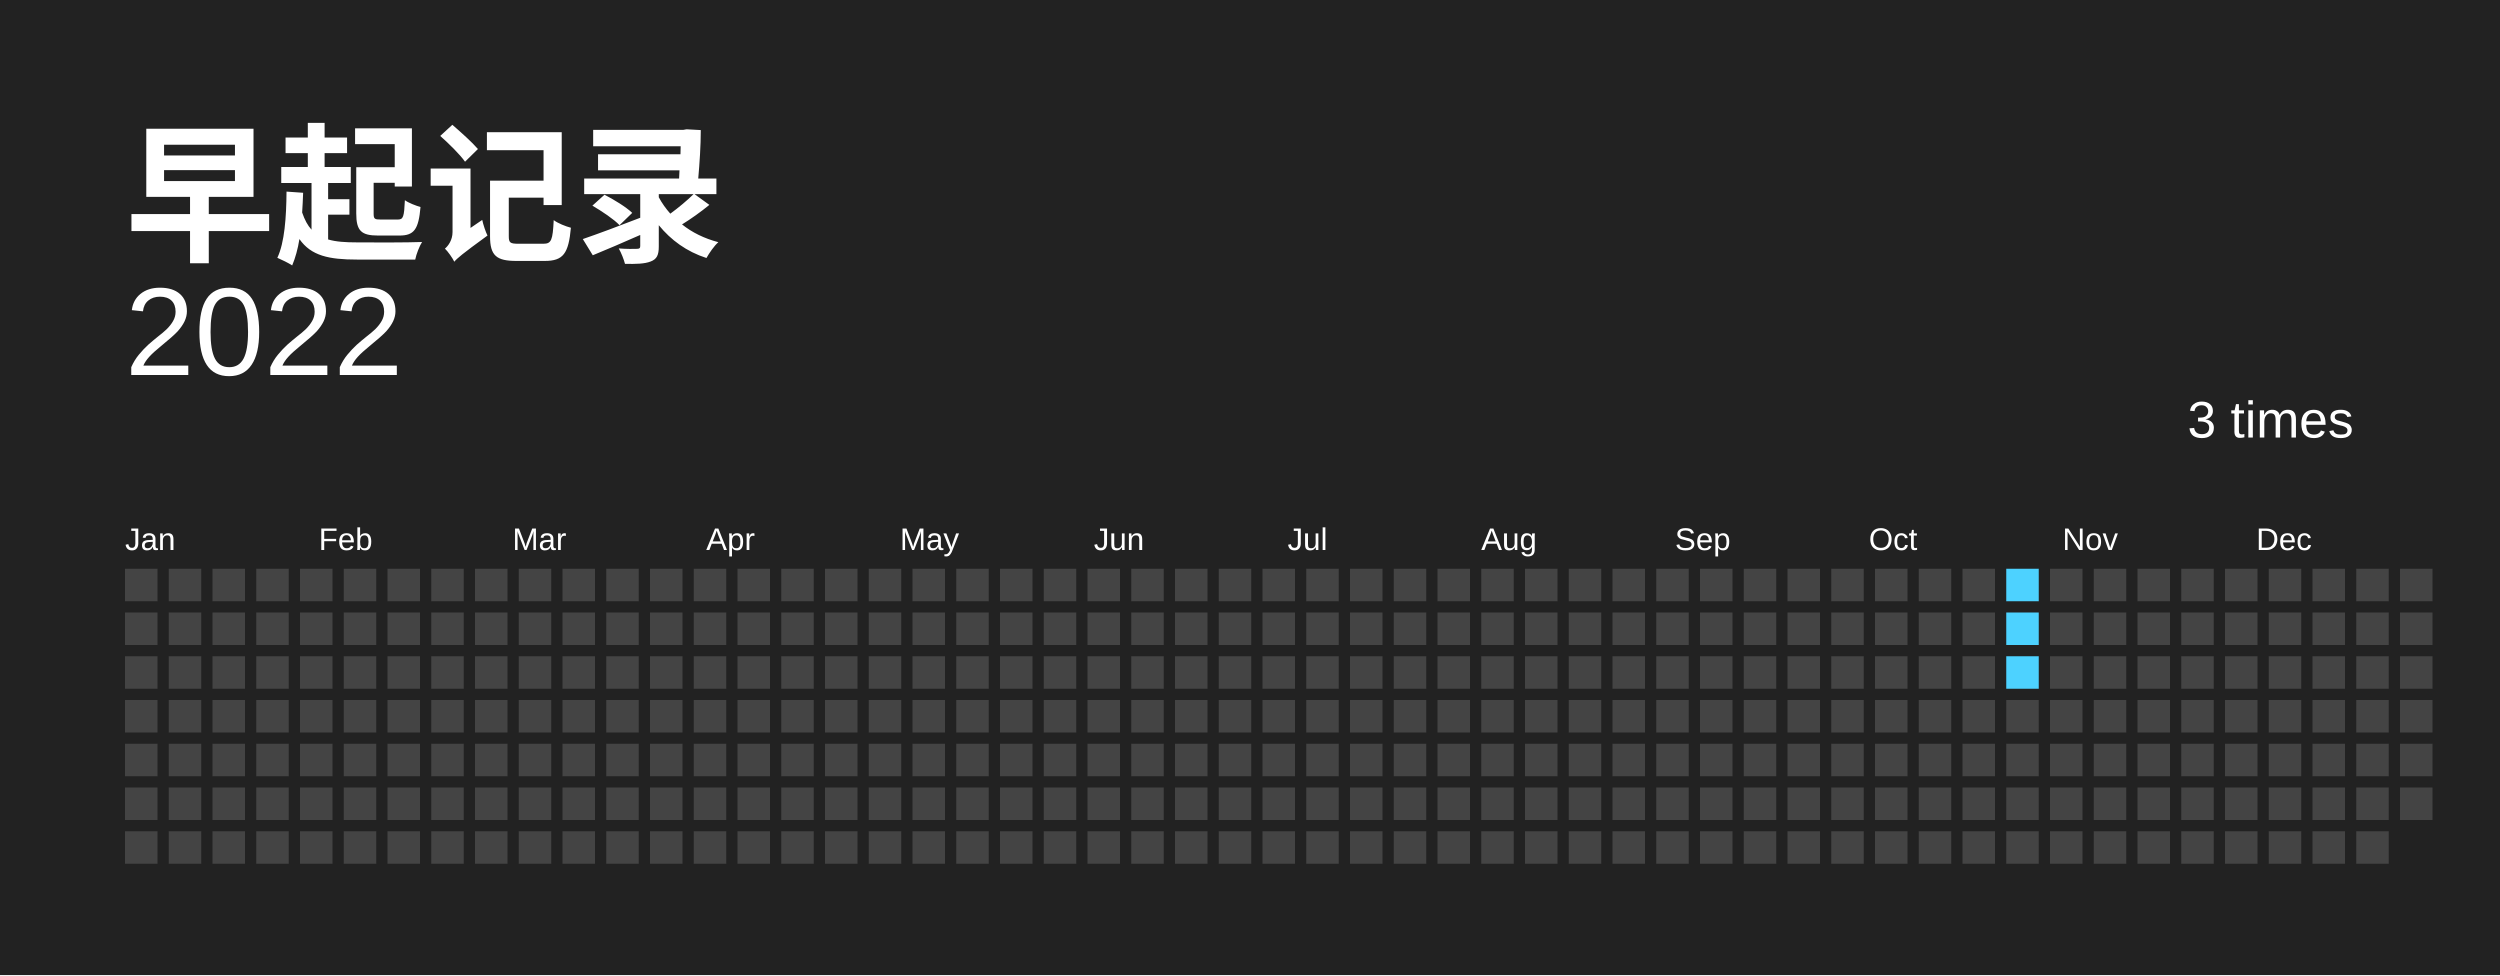
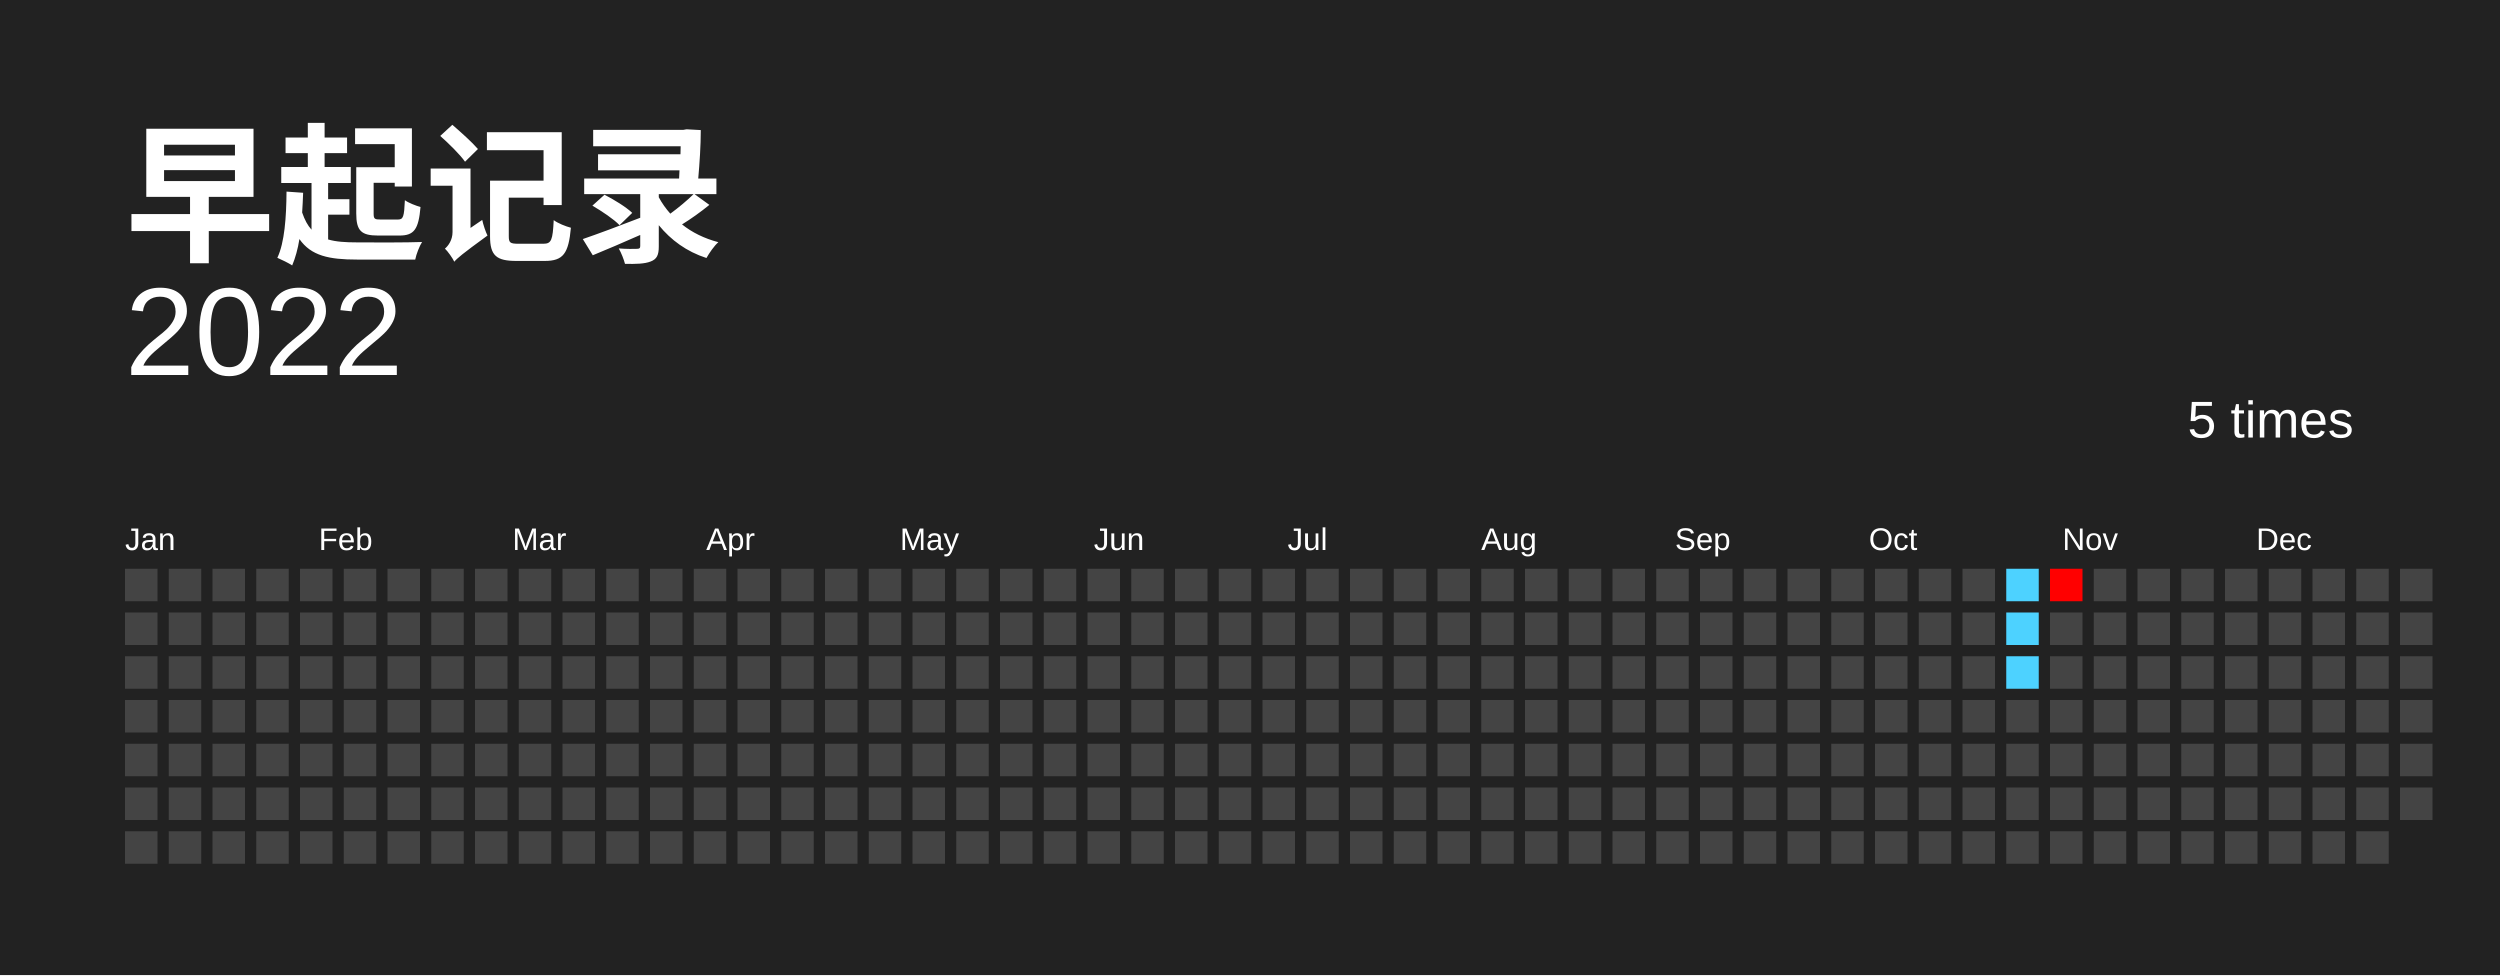
<svg xmlns="http://www.w3.org/2000/svg" baseProfile="full" height="78mm" version="1.1" viewBox="0,0,200,78" width="200mm">
  <defs />
  <rect fill="#222222" height="78" width="200" x="0" y="0" />
  <text fill="#FFFFFF" style="font-size:12px; font-family:Arial; font-weight:bold;" x="10" y="20">早起记录</text>
  <text alignment-baseline="hanging" fill="#FFFFFF" style="font-size:10.0px; font-family:Arial;" x="10" y="30">2022</text>
-   <text alignment-baseline="hanging" fill="#FFFFFF" style="font-size:4.125px; font-family:Arial;" x="175" y="35">3 times</text>
+   <text alignment-baseline="hanging" fill="#FFFFFF" style="font-size:4.125px; font-family:Arial;" x="175" y="35">5 times</text>
  <text fill="#FFFFFF" style="font-size:2.5px; font-family:Arial" x="10.0" y="44">Jan</text>
  <text fill="#FFFFFF" style="font-size:2.5px; font-family:Arial" x="25.5" y="44">Feb</text>
  <text fill="#FFFFFF" style="font-size:2.5px; font-family:Arial" x="41.0" y="44">Mar</text>
  <text fill="#FFFFFF" style="font-size:2.5px; font-family:Arial" x="56.5" y="44">Apr</text>
  <text fill="#FFFFFF" style="font-size:2.5px; font-family:Arial" x="72.0" y="44">May</text>
  <text fill="#FFFFFF" style="font-size:2.5px; font-family:Arial" x="87.5" y="44">Jun</text>
  <text fill="#FFFFFF" style="font-size:2.5px; font-family:Arial" x="103.0" y="44">Jul</text>
  <text fill="#FFFFFF" style="font-size:2.5px; font-family:Arial" x="118.5" y="44">Aug</text>
  <text fill="#FFFFFF" style="font-size:2.5px; font-family:Arial" x="134.0" y="44">Sep</text>
  <text fill="#FFFFFF" style="font-size:2.5px; font-family:Arial" x="149.5" y="44">Oct</text>
  <text fill="#FFFFFF" style="font-size:2.5px; font-family:Arial" x="165.0" y="44">Nov</text>
  <text fill="#FFFFFF" style="font-size:2.5px; font-family:Arial" x="180.5" y="44">Dec</text>
  <rect fill="#444444" height="2.6" width="2.6" x="10.0" y="45.5" />
  <rect fill="#444444" height="2.6" width="2.6" x="10.0" y="49.0" />
  <rect fill="#444444" height="2.6" width="2.6" x="10.0" y="52.5" />
  <rect fill="#444444" height="2.6" width="2.6" x="10.0" y="56.0" />
  <rect fill="#444444" height="2.6" width="2.6" x="10.0" y="59.5" />
  <rect fill="#444444" height="2.6" width="2.6" x="10.0" y="63.0" />
  <rect fill="#444444" height="2.6" width="2.6" x="10.0" y="66.5" />
  <rect fill="#444444" height="2.6" width="2.6" x="13.5" y="45.5" />
  <rect fill="#444444" height="2.6" width="2.6" x="13.5" y="49.0" />
  <rect fill="#444444" height="2.6" width="2.6" x="13.5" y="52.5" />
  <rect fill="#444444" height="2.6" width="2.6" x="13.5" y="56.0" />
  <rect fill="#444444" height="2.6" width="2.6" x="13.5" y="59.5" />
  <rect fill="#444444" height="2.6" width="2.6" x="13.5" y="63.0" />
  <rect fill="#444444" height="2.6" width="2.6" x="13.5" y="66.5" />
  <rect fill="#444444" height="2.6" width="2.6" x="17.0" y="45.5" />
  <rect fill="#444444" height="2.6" width="2.6" x="17.0" y="49.0" />
  <rect fill="#444444" height="2.6" width="2.6" x="17.0" y="52.5" />
  <rect fill="#444444" height="2.6" width="2.6" x="17.0" y="56.0" />
  <rect fill="#444444" height="2.6" width="2.6" x="17.0" y="59.5" />
  <rect fill="#444444" height="2.6" width="2.6" x="17.0" y="63.0" />
  <rect fill="#444444" height="2.6" width="2.6" x="17.0" y="66.5" />
  <rect fill="#444444" height="2.6" width="2.6" x="20.5" y="45.5" />
  <rect fill="#444444" height="2.6" width="2.6" x="20.5" y="49.0" />
  <rect fill="#444444" height="2.6" width="2.6" x="20.5" y="52.5" />
  <rect fill="#444444" height="2.6" width="2.6" x="20.5" y="56.0" />
  <rect fill="#444444" height="2.6" width="2.6" x="20.5" y="59.5" />
  <rect fill="#444444" height="2.6" width="2.6" x="20.5" y="63.0" />
  <rect fill="#444444" height="2.6" width="2.6" x="20.5" y="66.5" />
  <rect fill="#444444" height="2.6" width="2.6" x="24.0" y="45.5" />
  <rect fill="#444444" height="2.6" width="2.6" x="24.0" y="49.0" />
  <rect fill="#444444" height="2.6" width="2.6" x="24.0" y="52.5" />
  <rect fill="#444444" height="2.6" width="2.6" x="24.0" y="56.0" />
  <rect fill="#444444" height="2.6" width="2.6" x="24.0" y="59.5" />
  <rect fill="#444444" height="2.6" width="2.6" x="24.0" y="63.0" />
  <rect fill="#444444" height="2.6" width="2.6" x="24.0" y="66.5" />
  <rect fill="#444444" height="2.6" width="2.6" x="27.5" y="45.5" />
  <rect fill="#444444" height="2.6" width="2.6" x="27.5" y="49.0" />
  <rect fill="#444444" height="2.6" width="2.6" x="27.5" y="52.5" />
  <rect fill="#444444" height="2.6" width="2.6" x="27.5" y="56.0" />
  <rect fill="#444444" height="2.6" width="2.6" x="27.5" y="59.5" />
  <rect fill="#444444" height="2.6" width="2.6" x="27.5" y="63.0" />
  <rect fill="#444444" height="2.6" width="2.6" x="27.5" y="66.5" />
  <rect fill="#444444" height="2.6" width="2.6" x="31.0" y="45.5" />
  <rect fill="#444444" height="2.6" width="2.6" x="31.0" y="49.0" />
  <rect fill="#444444" height="2.6" width="2.6" x="31.0" y="52.5" />
  <rect fill="#444444" height="2.6" width="2.6" x="31.0" y="56.0" />
  <rect fill="#444444" height="2.6" width="2.6" x="31.0" y="59.5" />
  <rect fill="#444444" height="2.6" width="2.6" x="31.0" y="63.0" />
  <rect fill="#444444" height="2.6" width="2.6" x="31.0" y="66.5" />
  <rect fill="#444444" height="2.6" width="2.6" x="34.5" y="45.5" />
  <rect fill="#444444" height="2.6" width="2.6" x="34.5" y="49.0" />
  <rect fill="#444444" height="2.6" width="2.6" x="34.5" y="52.5" />
  <rect fill="#444444" height="2.6" width="2.6" x="34.5" y="56.0" />
  <rect fill="#444444" height="2.6" width="2.6" x="34.5" y="59.5" />
  <rect fill="#444444" height="2.6" width="2.6" x="34.5" y="63.0" />
  <rect fill="#444444" height="2.6" width="2.6" x="34.5" y="66.5" />
  <rect fill="#444444" height="2.6" width="2.6" x="38.0" y="45.5" />
  <rect fill="#444444" height="2.6" width="2.6" x="38.0" y="49.0" />
  <rect fill="#444444" height="2.6" width="2.6" x="38.0" y="52.5" />
  <rect fill="#444444" height="2.6" width="2.6" x="38.0" y="56.0" />
  <rect fill="#444444" height="2.6" width="2.6" x="38.0" y="59.5" />
  <rect fill="#444444" height="2.6" width="2.6" x="38.0" y="63.0" />
  <rect fill="#444444" height="2.6" width="2.6" x="38.0" y="66.5" />
  <rect fill="#444444" height="2.6" width="2.6" x="41.5" y="45.5" />
  <rect fill="#444444" height="2.6" width="2.6" x="41.5" y="49.0" />
  <rect fill="#444444" height="2.6" width="2.6" x="41.5" y="52.5" />
  <rect fill="#444444" height="2.6" width="2.6" x="41.5" y="56.0" />
  <rect fill="#444444" height="2.6" width="2.6" x="41.5" y="59.5" />
  <rect fill="#444444" height="2.6" width="2.6" x="41.5" y="63.0" />
  <rect fill="#444444" height="2.6" width="2.6" x="41.5" y="66.5" />
  <rect fill="#444444" height="2.6" width="2.6" x="45.0" y="45.5" />
  <rect fill="#444444" height="2.6" width="2.6" x="45.0" y="49.0" />
  <rect fill="#444444" height="2.6" width="2.6" x="45.0" y="52.5" />
  <rect fill="#444444" height="2.6" width="2.6" x="45.0" y="56.0" />
  <rect fill="#444444" height="2.6" width="2.6" x="45.0" y="59.5" />
  <rect fill="#444444" height="2.6" width="2.6" x="45.0" y="63.0" />
  <rect fill="#444444" height="2.6" width="2.6" x="45.0" y="66.5" />
  <rect fill="#444444" height="2.6" width="2.6" x="48.5" y="45.5" />
  <rect fill="#444444" height="2.6" width="2.6" x="48.5" y="49.0" />
  <rect fill="#444444" height="2.6" width="2.6" x="48.5" y="52.5" />
  <rect fill="#444444" height="2.6" width="2.6" x="48.5" y="56.0" />
  <rect fill="#444444" height="2.6" width="2.6" x="48.5" y="59.5" />
  <rect fill="#444444" height="2.6" width="2.6" x="48.5" y="63.0" />
  <rect fill="#444444" height="2.6" width="2.6" x="48.5" y="66.5" />
  <rect fill="#444444" height="2.6" width="2.6" x="52.0" y="45.5" />
  <rect fill="#444444" height="2.6" width="2.6" x="52.0" y="49.0" />
  <rect fill="#444444" height="2.6" width="2.6" x="52.0" y="52.5" />
  <rect fill="#444444" height="2.6" width="2.6" x="52.0" y="56.0" />
  <rect fill="#444444" height="2.6" width="2.6" x="52.0" y="59.5" />
  <rect fill="#444444" height="2.6" width="2.6" x="52.0" y="63.0" />
  <rect fill="#444444" height="2.6" width="2.6" x="52.0" y="66.5" />
  <rect fill="#444444" height="2.6" width="2.6" x="55.5" y="45.5" />
  <rect fill="#444444" height="2.6" width="2.6" x="55.5" y="49.0" />
  <rect fill="#444444" height="2.6" width="2.6" x="55.5" y="52.5" />
  <rect fill="#444444" height="2.6" width="2.6" x="55.5" y="56.0" />
  <rect fill="#444444" height="2.6" width="2.6" x="55.5" y="59.5" />
  <rect fill="#444444" height="2.6" width="2.6" x="55.5" y="63.0" />
  <rect fill="#444444" height="2.6" width="2.6" x="55.5" y="66.5" />
  <rect fill="#444444" height="2.6" width="2.6" x="59.0" y="45.5" />
  <rect fill="#444444" height="2.6" width="2.6" x="59.0" y="49.0" />
  <rect fill="#444444" height="2.6" width="2.6" x="59.0" y="52.5" />
  <rect fill="#444444" height="2.6" width="2.6" x="59.0" y="56.0" />
  <rect fill="#444444" height="2.6" width="2.6" x="59.0" y="59.5" />
  <rect fill="#444444" height="2.6" width="2.6" x="59.0" y="63.0" />
  <rect fill="#444444" height="2.6" width="2.6" x="59.0" y="66.5" />
  <rect fill="#444444" height="2.6" width="2.6" x="62.5" y="45.5" />
  <rect fill="#444444" height="2.6" width="2.6" x="62.5" y="49.0" />
  <rect fill="#444444" height="2.6" width="2.6" x="62.5" y="52.5" />
  <rect fill="#444444" height="2.6" width="2.6" x="62.5" y="56.0" />
  <rect fill="#444444" height="2.6" width="2.6" x="62.5" y="59.5" />
  <rect fill="#444444" height="2.6" width="2.6" x="62.5" y="63.0" />
  <rect fill="#444444" height="2.6" width="2.6" x="62.5" y="66.5" />
  <rect fill="#444444" height="2.6" width="2.6" x="66.0" y="45.5" />
  <rect fill="#444444" height="2.6" width="2.6" x="66.0" y="49.0" />
  <rect fill="#444444" height="2.6" width="2.6" x="66.0" y="52.5" />
  <rect fill="#444444" height="2.6" width="2.6" x="66.0" y="56.0" />
  <rect fill="#444444" height="2.6" width="2.6" x="66.0" y="59.5" />
  <rect fill="#444444" height="2.6" width="2.6" x="66.0" y="63.0" />
  <rect fill="#444444" height="2.6" width="2.6" x="66.0" y="66.5" />
  <rect fill="#444444" height="2.6" width="2.6" x="69.5" y="45.5" />
  <rect fill="#444444" height="2.6" width="2.6" x="69.5" y="49.0" />
  <rect fill="#444444" height="2.6" width="2.6" x="69.5" y="52.5" />
  <rect fill="#444444" height="2.6" width="2.6" x="69.5" y="56.0" />
  <rect fill="#444444" height="2.6" width="2.6" x="69.5" y="59.5" />
  <rect fill="#444444" height="2.6" width="2.6" x="69.5" y="63.0" />
  <rect fill="#444444" height="2.6" width="2.6" x="69.5" y="66.5" />
  <rect fill="#444444" height="2.6" width="2.6" x="73.0" y="45.5" />
  <rect fill="#444444" height="2.6" width="2.6" x="73.0" y="49.0" />
  <rect fill="#444444" height="2.6" width="2.6" x="73.0" y="52.5" />
  <rect fill="#444444" height="2.6" width="2.6" x="73.0" y="56.0" />
  <rect fill="#444444" height="2.6" width="2.6" x="73.0" y="59.5" />
  <rect fill="#444444" height="2.6" width="2.6" x="73.0" y="63.0" />
  <rect fill="#444444" height="2.6" width="2.6" x="73.0" y="66.5" />
  <rect fill="#444444" height="2.6" width="2.6" x="76.5" y="45.5" />
  <rect fill="#444444" height="2.6" width="2.6" x="76.5" y="49.0" />
  <rect fill="#444444" height="2.6" width="2.6" x="76.5" y="52.5" />
  <rect fill="#444444" height="2.6" width="2.6" x="76.5" y="56.0" />
  <rect fill="#444444" height="2.6" width="2.6" x="76.5" y="59.5" />
  <rect fill="#444444" height="2.6" width="2.6" x="76.5" y="63.0" />
  <rect fill="#444444" height="2.6" width="2.6" x="76.5" y="66.5" />
  <rect fill="#444444" height="2.6" width="2.6" x="80.0" y="45.5" />
  <rect fill="#444444" height="2.6" width="2.6" x="80.0" y="49.0" />
  <rect fill="#444444" height="2.6" width="2.6" x="80.0" y="52.5" />
  <rect fill="#444444" height="2.6" width="2.6" x="80.0" y="56.0" />
  <rect fill="#444444" height="2.6" width="2.6" x="80.0" y="59.5" />
  <rect fill="#444444" height="2.6" width="2.6" x="80.0" y="63.0" />
  <rect fill="#444444" height="2.6" width="2.6" x="80.0" y="66.5" />
  <rect fill="#444444" height="2.6" width="2.6" x="83.5" y="45.5" />
  <rect fill="#444444" height="2.6" width="2.6" x="83.5" y="49.0" />
  <rect fill="#444444" height="2.6" width="2.6" x="83.5" y="52.5" />
  <rect fill="#444444" height="2.6" width="2.6" x="83.5" y="56.0" />
  <rect fill="#444444" height="2.6" width="2.6" x="83.5" y="59.5" />
  <rect fill="#444444" height="2.6" width="2.6" x="83.5" y="63.0" />
  <rect fill="#444444" height="2.6" width="2.6" x="83.5" y="66.5" />
  <rect fill="#444444" height="2.6" width="2.6" x="87.0" y="45.5" />
  <rect fill="#444444" height="2.6" width="2.6" x="87.0" y="49.0" />
  <rect fill="#444444" height="2.6" width="2.6" x="87.0" y="52.5" />
  <rect fill="#444444" height="2.6" width="2.6" x="87.0" y="56.0" />
  <rect fill="#444444" height="2.6" width="2.6" x="87.0" y="59.5" />
  <rect fill="#444444" height="2.6" width="2.6" x="87.0" y="63.0" />
  <rect fill="#444444" height="2.6" width="2.6" x="87.0" y="66.5" />
  <rect fill="#444444" height="2.6" width="2.6" x="90.5" y="45.5" />
  <rect fill="#444444" height="2.6" width="2.6" x="90.5" y="49.0" />
  <rect fill="#444444" height="2.6" width="2.6" x="90.5" y="52.5" />
  <rect fill="#444444" height="2.6" width="2.6" x="90.5" y="56.0" />
  <rect fill="#444444" height="2.6" width="2.6" x="90.5" y="59.5" />
  <rect fill="#444444" height="2.6" width="2.6" x="90.5" y="63.0" />
  <rect fill="#444444" height="2.6" width="2.6" x="90.5" y="66.5" />
  <rect fill="#444444" height="2.6" width="2.6" x="94.0" y="45.5" />
  <rect fill="#444444" height="2.6" width="2.6" x="94.0" y="49.0" />
  <rect fill="#444444" height="2.6" width="2.6" x="94.0" y="52.5" />
  <rect fill="#444444" height="2.6" width="2.6" x="94.0" y="56.0" />
  <rect fill="#444444" height="2.6" width="2.6" x="94.0" y="59.5" />
  <rect fill="#444444" height="2.6" width="2.6" x="94.0" y="63.0" />
  <rect fill="#444444" height="2.6" width="2.6" x="94.0" y="66.5" />
  <rect fill="#444444" height="2.6" width="2.6" x="97.5" y="45.5" />
  <rect fill="#444444" height="2.6" width="2.6" x="97.5" y="49.0" />
  <rect fill="#444444" height="2.6" width="2.6" x="97.5" y="52.5" />
  <rect fill="#444444" height="2.6" width="2.6" x="97.5" y="56.0" />
  <rect fill="#444444" height="2.6" width="2.6" x="97.5" y="59.5" />
  <rect fill="#444444" height="2.6" width="2.6" x="97.5" y="63.0" />
  <rect fill="#444444" height="2.6" width="2.6" x="97.5" y="66.5" />
  <rect fill="#444444" height="2.6" width="2.6" x="101.0" y="45.5" />
  <rect fill="#444444" height="2.6" width="2.6" x="101.0" y="49.0" />
  <rect fill="#444444" height="2.6" width="2.6" x="101.0" y="52.5" />
  <rect fill="#444444" height="2.6" width="2.6" x="101.0" y="56.0" />
  <rect fill="#444444" height="2.6" width="2.6" x="101.0" y="59.5" />
  <rect fill="#444444" height="2.6" width="2.6" x="101.0" y="63.0" />
  <rect fill="#444444" height="2.6" width="2.6" x="101.0" y="66.5" />
  <rect fill="#444444" height="2.6" width="2.6" x="104.5" y="45.5" />
  <rect fill="#444444" height="2.6" width="2.6" x="104.5" y="49.0" />
  <rect fill="#444444" height="2.6" width="2.6" x="104.5" y="52.5" />
  <rect fill="#444444" height="2.6" width="2.6" x="104.5" y="56.0" />
  <rect fill="#444444" height="2.6" width="2.6" x="104.5" y="59.5" />
  <rect fill="#444444" height="2.6" width="2.6" x="104.5" y="63.0" />
  <rect fill="#444444" height="2.6" width="2.6" x="104.5" y="66.5" />
  <rect fill="#444444" height="2.6" width="2.6" x="108.0" y="45.5" />
  <rect fill="#444444" height="2.6" width="2.6" x="108.0" y="49.0" />
  <rect fill="#444444" height="2.6" width="2.6" x="108.0" y="52.5" />
  <rect fill="#444444" height="2.6" width="2.6" x="108.0" y="56.0" />
  <rect fill="#444444" height="2.6" width="2.6" x="108.0" y="59.5" />
  <rect fill="#444444" height="2.6" width="2.6" x="108.0" y="63.0" />
  <rect fill="#444444" height="2.6" width="2.6" x="108.0" y="66.5" />
  <rect fill="#444444" height="2.6" width="2.6" x="111.5" y="45.5" />
  <rect fill="#444444" height="2.6" width="2.6" x="111.5" y="49.0" />
  <rect fill="#444444" height="2.6" width="2.6" x="111.5" y="52.5" />
  <rect fill="#444444" height="2.6" width="2.6" x="111.5" y="56.0" />
  <rect fill="#444444" height="2.6" width="2.6" x="111.5" y="59.5" />
  <rect fill="#444444" height="2.6" width="2.6" x="111.5" y="63.0" />
  <rect fill="#444444" height="2.6" width="2.6" x="111.5" y="66.5" />
  <rect fill="#444444" height="2.6" width="2.6" x="115.0" y="45.5" />
  <rect fill="#444444" height="2.6" width="2.6" x="115.0" y="49.0" />
  <rect fill="#444444" height="2.6" width="2.6" x="115.0" y="52.5" />
  <rect fill="#444444" height="2.6" width="2.6" x="115.0" y="56.0" />
  <rect fill="#444444" height="2.6" width="2.6" x="115.0" y="59.5" />
  <rect fill="#444444" height="2.6" width="2.6" x="115.0" y="63.0" />
  <rect fill="#444444" height="2.6" width="2.6" x="115.0" y="66.5" />
  <rect fill="#444444" height="2.6" width="2.6" x="118.5" y="45.5" />
  <rect fill="#444444" height="2.6" width="2.6" x="118.5" y="49.0" />
  <rect fill="#444444" height="2.6" width="2.6" x="118.5" y="52.5" />
  <rect fill="#444444" height="2.6" width="2.6" x="118.5" y="56.0" />
  <rect fill="#444444" height="2.6" width="2.6" x="118.5" y="59.5" />
  <rect fill="#444444" height="2.6" width="2.6" x="118.5" y="63.0" />
  <rect fill="#444444" height="2.6" width="2.6" x="118.5" y="66.5" />
  <rect fill="#444444" height="2.6" width="2.6" x="122.0" y="45.5" />
  <rect fill="#444444" height="2.6" width="2.6" x="122.0" y="49.0" />
  <rect fill="#444444" height="2.6" width="2.6" x="122.0" y="52.5" />
  <rect fill="#444444" height="2.6" width="2.6" x="122.0" y="56.0" />
  <rect fill="#444444" height="2.6" width="2.6" x="122.0" y="59.5" />
  <rect fill="#444444" height="2.6" width="2.6" x="122.0" y="63.0" />
  <rect fill="#444444" height="2.6" width="2.6" x="122.0" y="66.5" />
  <rect fill="#444444" height="2.6" width="2.6" x="125.5" y="45.5" />
  <rect fill="#444444" height="2.6" width="2.6" x="125.5" y="49.0" />
  <rect fill="#444444" height="2.6" width="2.6" x="125.5" y="52.5" />
  <rect fill="#444444" height="2.6" width="2.6" x="125.5" y="56.0" />
  <rect fill="#444444" height="2.6" width="2.6" x="125.5" y="59.5" />
  <rect fill="#444444" height="2.6" width="2.6" x="125.5" y="63.0" />
  <rect fill="#444444" height="2.6" width="2.6" x="125.5" y="66.5" />
  <rect fill="#444444" height="2.6" width="2.6" x="129.0" y="45.5" />
  <rect fill="#444444" height="2.6" width="2.6" x="129.0" y="49.0" />
  <rect fill="#444444" height="2.6" width="2.6" x="129.0" y="52.5" />
  <rect fill="#444444" height="2.6" width="2.6" x="129.0" y="56.0" />
  <rect fill="#444444" height="2.6" width="2.6" x="129.0" y="59.5" />
  <rect fill="#444444" height="2.6" width="2.6" x="129.0" y="63.0" />
  <rect fill="#444444" height="2.6" width="2.6" x="129.0" y="66.5" />
  <rect fill="#444444" height="2.6" width="2.6" x="132.5" y="45.5" />
  <rect fill="#444444" height="2.6" width="2.6" x="132.5" y="49.0" />
  <rect fill="#444444" height="2.6" width="2.6" x="132.5" y="52.5" />
  <rect fill="#444444" height="2.6" width="2.6" x="132.5" y="56.0" />
  <rect fill="#444444" height="2.6" width="2.6" x="132.5" y="59.5" />
  <rect fill="#444444" height="2.6" width="2.6" x="132.5" y="63.0" />
  <rect fill="#444444" height="2.6" width="2.6" x="132.5" y="66.5" />
  <rect fill="#444444" height="2.6" width="2.6" x="136.0" y="45.5" />
  <rect fill="#444444" height="2.6" width="2.6" x="136.0" y="49.0" />
  <rect fill="#444444" height="2.6" width="2.6" x="136.0" y="52.5" />
  <rect fill="#444444" height="2.6" width="2.6" x="136.0" y="56.0" />
  <rect fill="#444444" height="2.6" width="2.6" x="136.0" y="59.5" />
  <rect fill="#444444" height="2.6" width="2.6" x="136.0" y="63.0" />
  <rect fill="#444444" height="2.6" width="2.6" x="136.0" y="66.5" />
  <rect fill="#444444" height="2.6" width="2.6" x="139.5" y="45.5" />
  <rect fill="#444444" height="2.6" width="2.6" x="139.5" y="49.0" />
  <rect fill="#444444" height="2.6" width="2.6" x="139.5" y="52.5" />
  <rect fill="#444444" height="2.6" width="2.6" x="139.5" y="56.0" />
  <rect fill="#444444" height="2.6" width="2.6" x="139.5" y="59.5" />
  <rect fill="#444444" height="2.6" width="2.6" x="139.5" y="63.0" />
  <rect fill="#444444" height="2.6" width="2.6" x="139.5" y="66.5" />
  <rect fill="#444444" height="2.6" width="2.6" x="143.0" y="45.5" />
  <rect fill="#444444" height="2.6" width="2.6" x="143.0" y="49.0" />
  <rect fill="#444444" height="2.6" width="2.6" x="143.0" y="52.5" />
  <rect fill="#444444" height="2.6" width="2.6" x="143.0" y="56.0" />
  <rect fill="#444444" height="2.6" width="2.6" x="143.0" y="59.5" />
  <rect fill="#444444" height="2.6" width="2.6" x="143.0" y="63.0" />
  <rect fill="#444444" height="2.6" width="2.6" x="143.0" y="66.5" />
  <rect fill="#444444" height="2.6" width="2.6" x="146.5" y="45.5" />
  <rect fill="#444444" height="2.6" width="2.6" x="146.5" y="49.0" />
  <rect fill="#444444" height="2.6" width="2.6" x="146.5" y="52.5" />
  <rect fill="#444444" height="2.6" width="2.6" x="146.5" y="56.0" />
  <rect fill="#444444" height="2.6" width="2.6" x="146.5" y="59.5" />
  <rect fill="#444444" height="2.6" width="2.6" x="146.5" y="63.0" />
  <rect fill="#444444" height="2.6" width="2.6" x="146.5" y="66.5" />
  <rect fill="#444444" height="2.6" width="2.6" x="150.0" y="45.5" />
  <rect fill="#444444" height="2.6" width="2.6" x="150.0" y="49.0" />
  <rect fill="#444444" height="2.6" width="2.6" x="150.0" y="52.5" />
  <rect fill="#444444" height="2.6" width="2.6" x="150.0" y="56.0" />
  <rect fill="#444444" height="2.6" width="2.6" x="150.0" y="59.5" />
  <rect fill="#444444" height="2.6" width="2.6" x="150.0" y="63.0" />
  <rect fill="#444444" height="2.6" width="2.6" x="150.0" y="66.5" />
  <rect fill="#444444" height="2.6" width="2.6" x="153.5" y="45.5" />
  <rect fill="#444444" height="2.6" width="2.6" x="153.5" y="49.0" />
  <rect fill="#444444" height="2.6" width="2.6" x="153.5" y="52.5" />
  <rect fill="#444444" height="2.6" width="2.6" x="153.5" y="56.0" />
  <rect fill="#444444" height="2.6" width="2.6" x="153.5" y="59.5" />
  <rect fill="#444444" height="2.6" width="2.6" x="153.5" y="63.0" />
  <rect fill="#444444" height="2.6" width="2.6" x="153.5" y="66.5" />
  <rect fill="#444444" height="2.6" width="2.6" x="157.0" y="45.5" />
  <rect fill="#444444" height="2.6" width="2.6" x="157.0" y="49.0" />
  <rect fill="#444444" height="2.6" width="2.6" x="157.0" y="52.5" />
  <rect fill="#444444" height="2.6" width="2.6" x="157.0" y="56.0" />
  <rect fill="#444444" height="2.6" width="2.6" x="157.0" y="59.5" />
  <rect fill="#444444" height="2.6" width="2.6" x="157.0" y="63.0" />
  <rect fill="#444444" height="2.6" width="2.6" x="157.0" y="66.5" />
-   <rect fill="#4DD2FF" height="2.6" width="2.6" x="160.5" y="45.5" />
-   <rect fill="#4DD2FF" height="2.6" width="2.6" x="160.5" y="49.0" />
-   <rect fill="#4DD2FF" height="2.6" width="2.6" x="160.5" y="52.5" />
+   <rect fill="#4dd2ff" height="2.6" width="2.6" x="160.5" y="45.5" />
+   <rect fill="#4dd2ff" height="2.6" width="2.6" x="160.5" y="49.0" />
+   <rect fill="#4dd2ff" height="2.6" width="2.6" x="160.5" y="52.5" />
  <rect fill="#444444" height="2.6" width="2.6" x="160.5" y="56.0" />
  <rect fill="#444444" height="2.6" width="2.6" x="160.5" y="59.5" />
  <rect fill="#444444" height="2.6" width="2.6" x="160.5" y="63.0" />
  <rect fill="#444444" height="2.6" width="2.6" x="160.5" y="66.5" />
-   <rect fill="#444444" height="2.6" width="2.6" x="164.0" y="45.5" />
+   <rect fill="#ff0000" height="2.6" width="2.6" x="164.0" y="45.5" />
  <rect fill="#444444" height="2.6" width="2.6" x="164.0" y="49.0" />
  <rect fill="#444444" height="2.6" width="2.6" x="164.0" y="52.5" />
  <rect fill="#444444" height="2.6" width="2.6" x="164.0" y="56.0" />
  <rect fill="#444444" height="2.6" width="2.6" x="164.0" y="59.5" />
  <rect fill="#444444" height="2.6" width="2.6" x="164.0" y="63.0" />
  <rect fill="#444444" height="2.6" width="2.6" x="164.0" y="66.5" />
  <rect fill="#444444" height="2.6" width="2.6" x="167.5" y="45.5" />
  <rect fill="#444444" height="2.6" width="2.6" x="167.5" y="49.0" />
  <rect fill="#444444" height="2.6" width="2.6" x="167.5" y="52.5" />
  <rect fill="#444444" height="2.6" width="2.6" x="167.5" y="56.0" />
  <rect fill="#444444" height="2.6" width="2.6" x="167.5" y="59.5" />
  <rect fill="#444444" height="2.6" width="2.6" x="167.5" y="63.0" />
  <rect fill="#444444" height="2.6" width="2.6" x="167.5" y="66.5" />
  <rect fill="#444444" height="2.6" width="2.6" x="171.0" y="45.5" />
  <rect fill="#444444" height="2.6" width="2.6" x="171.0" y="49.0" />
  <rect fill="#444444" height="2.6" width="2.6" x="171.0" y="52.5" />
  <rect fill="#444444" height="2.6" width="2.6" x="171.0" y="56.0" />
  <rect fill="#444444" height="2.6" width="2.6" x="171.0" y="59.5" />
  <rect fill="#444444" height="2.6" width="2.6" x="171.0" y="63.0" />
  <rect fill="#444444" height="2.6" width="2.6" x="171.0" y="66.5" />
  <rect fill="#444444" height="2.6" width="2.6" x="174.5" y="45.5" />
  <rect fill="#444444" height="2.6" width="2.6" x="174.5" y="49.0" />
  <rect fill="#444444" height="2.6" width="2.6" x="174.5" y="52.5" />
  <rect fill="#444444" height="2.6" width="2.6" x="174.5" y="56.0" />
  <rect fill="#444444" height="2.6" width="2.6" x="174.5" y="59.5" />
  <rect fill="#444444" height="2.6" width="2.6" x="174.5" y="63.0" />
  <rect fill="#444444" height="2.6" width="2.6" x="174.5" y="66.5" />
  <rect fill="#444444" height="2.6" width="2.6" x="178.0" y="45.5" />
  <rect fill="#444444" height="2.6" width="2.6" x="178.0" y="49.0" />
  <rect fill="#444444" height="2.6" width="2.6" x="178.0" y="52.5" />
  <rect fill="#444444" height="2.6" width="2.6" x="178.0" y="56.0" />
  <rect fill="#444444" height="2.6" width="2.6" x="178.0" y="59.5" />
  <rect fill="#444444" height="2.6" width="2.6" x="178.0" y="63.0" />
  <rect fill="#444444" height="2.6" width="2.6" x="178.0" y="66.5" />
  <rect fill="#444444" height="2.6" width="2.6" x="181.5" y="45.5" />
  <rect fill="#444444" height="2.6" width="2.6" x="181.5" y="49.0" />
  <rect fill="#444444" height="2.6" width="2.6" x="181.5" y="52.5" />
  <rect fill="#444444" height="2.6" width="2.6" x="181.5" y="56.0" />
  <rect fill="#444444" height="2.6" width="2.6" x="181.5" y="59.5" />
  <rect fill="#444444" height="2.6" width="2.6" x="181.5" y="63.0" />
  <rect fill="#444444" height="2.6" width="2.6" x="181.5" y="66.5" />
  <rect fill="#444444" height="2.6" width="2.6" x="185.0" y="45.5" />
  <rect fill="#444444" height="2.6" width="2.6" x="185.0" y="49.0" />
  <rect fill="#444444" height="2.6" width="2.6" x="185.0" y="52.5" />
  <rect fill="#444444" height="2.6" width="2.6" x="185.0" y="56.0" />
  <rect fill="#444444" height="2.6" width="2.6" x="185.0" y="59.5" />
  <rect fill="#444444" height="2.6" width="2.6" x="185.0" y="63.0" />
  <rect fill="#444444" height="2.6" width="2.6" x="185.0" y="66.5" />
  <rect fill="#444444" height="2.6" width="2.6" x="188.5" y="45.5" />
  <rect fill="#444444" height="2.6" width="2.6" x="188.5" y="49.0" />
  <rect fill="#444444" height="2.6" width="2.6" x="188.5" y="52.5" />
  <rect fill="#444444" height="2.6" width="2.6" x="188.5" y="56.0" />
  <rect fill="#444444" height="2.6" width="2.6" x="188.5" y="59.5" />
  <rect fill="#444444" height="2.6" width="2.6" x="188.5" y="63.0" />
  <rect fill="#444444" height="2.6" width="2.6" x="188.5" y="66.5" />
  <rect fill="#444444" height="2.6" width="2.6" x="192.0" y="45.5" />
  <rect fill="#444444" height="2.6" width="2.6" x="192.0" y="49.0" />
  <rect fill="#444444" height="2.6" width="2.6" x="192.0" y="52.5" />
  <rect fill="#444444" height="2.6" width="2.6" x="192.0" y="56.0" />
  <rect fill="#444444" height="2.6" width="2.6" x="192.0" y="59.5" />
  <rect fill="#444444" height="2.6" width="2.6" x="192.0" y="63.0" />
</svg>
